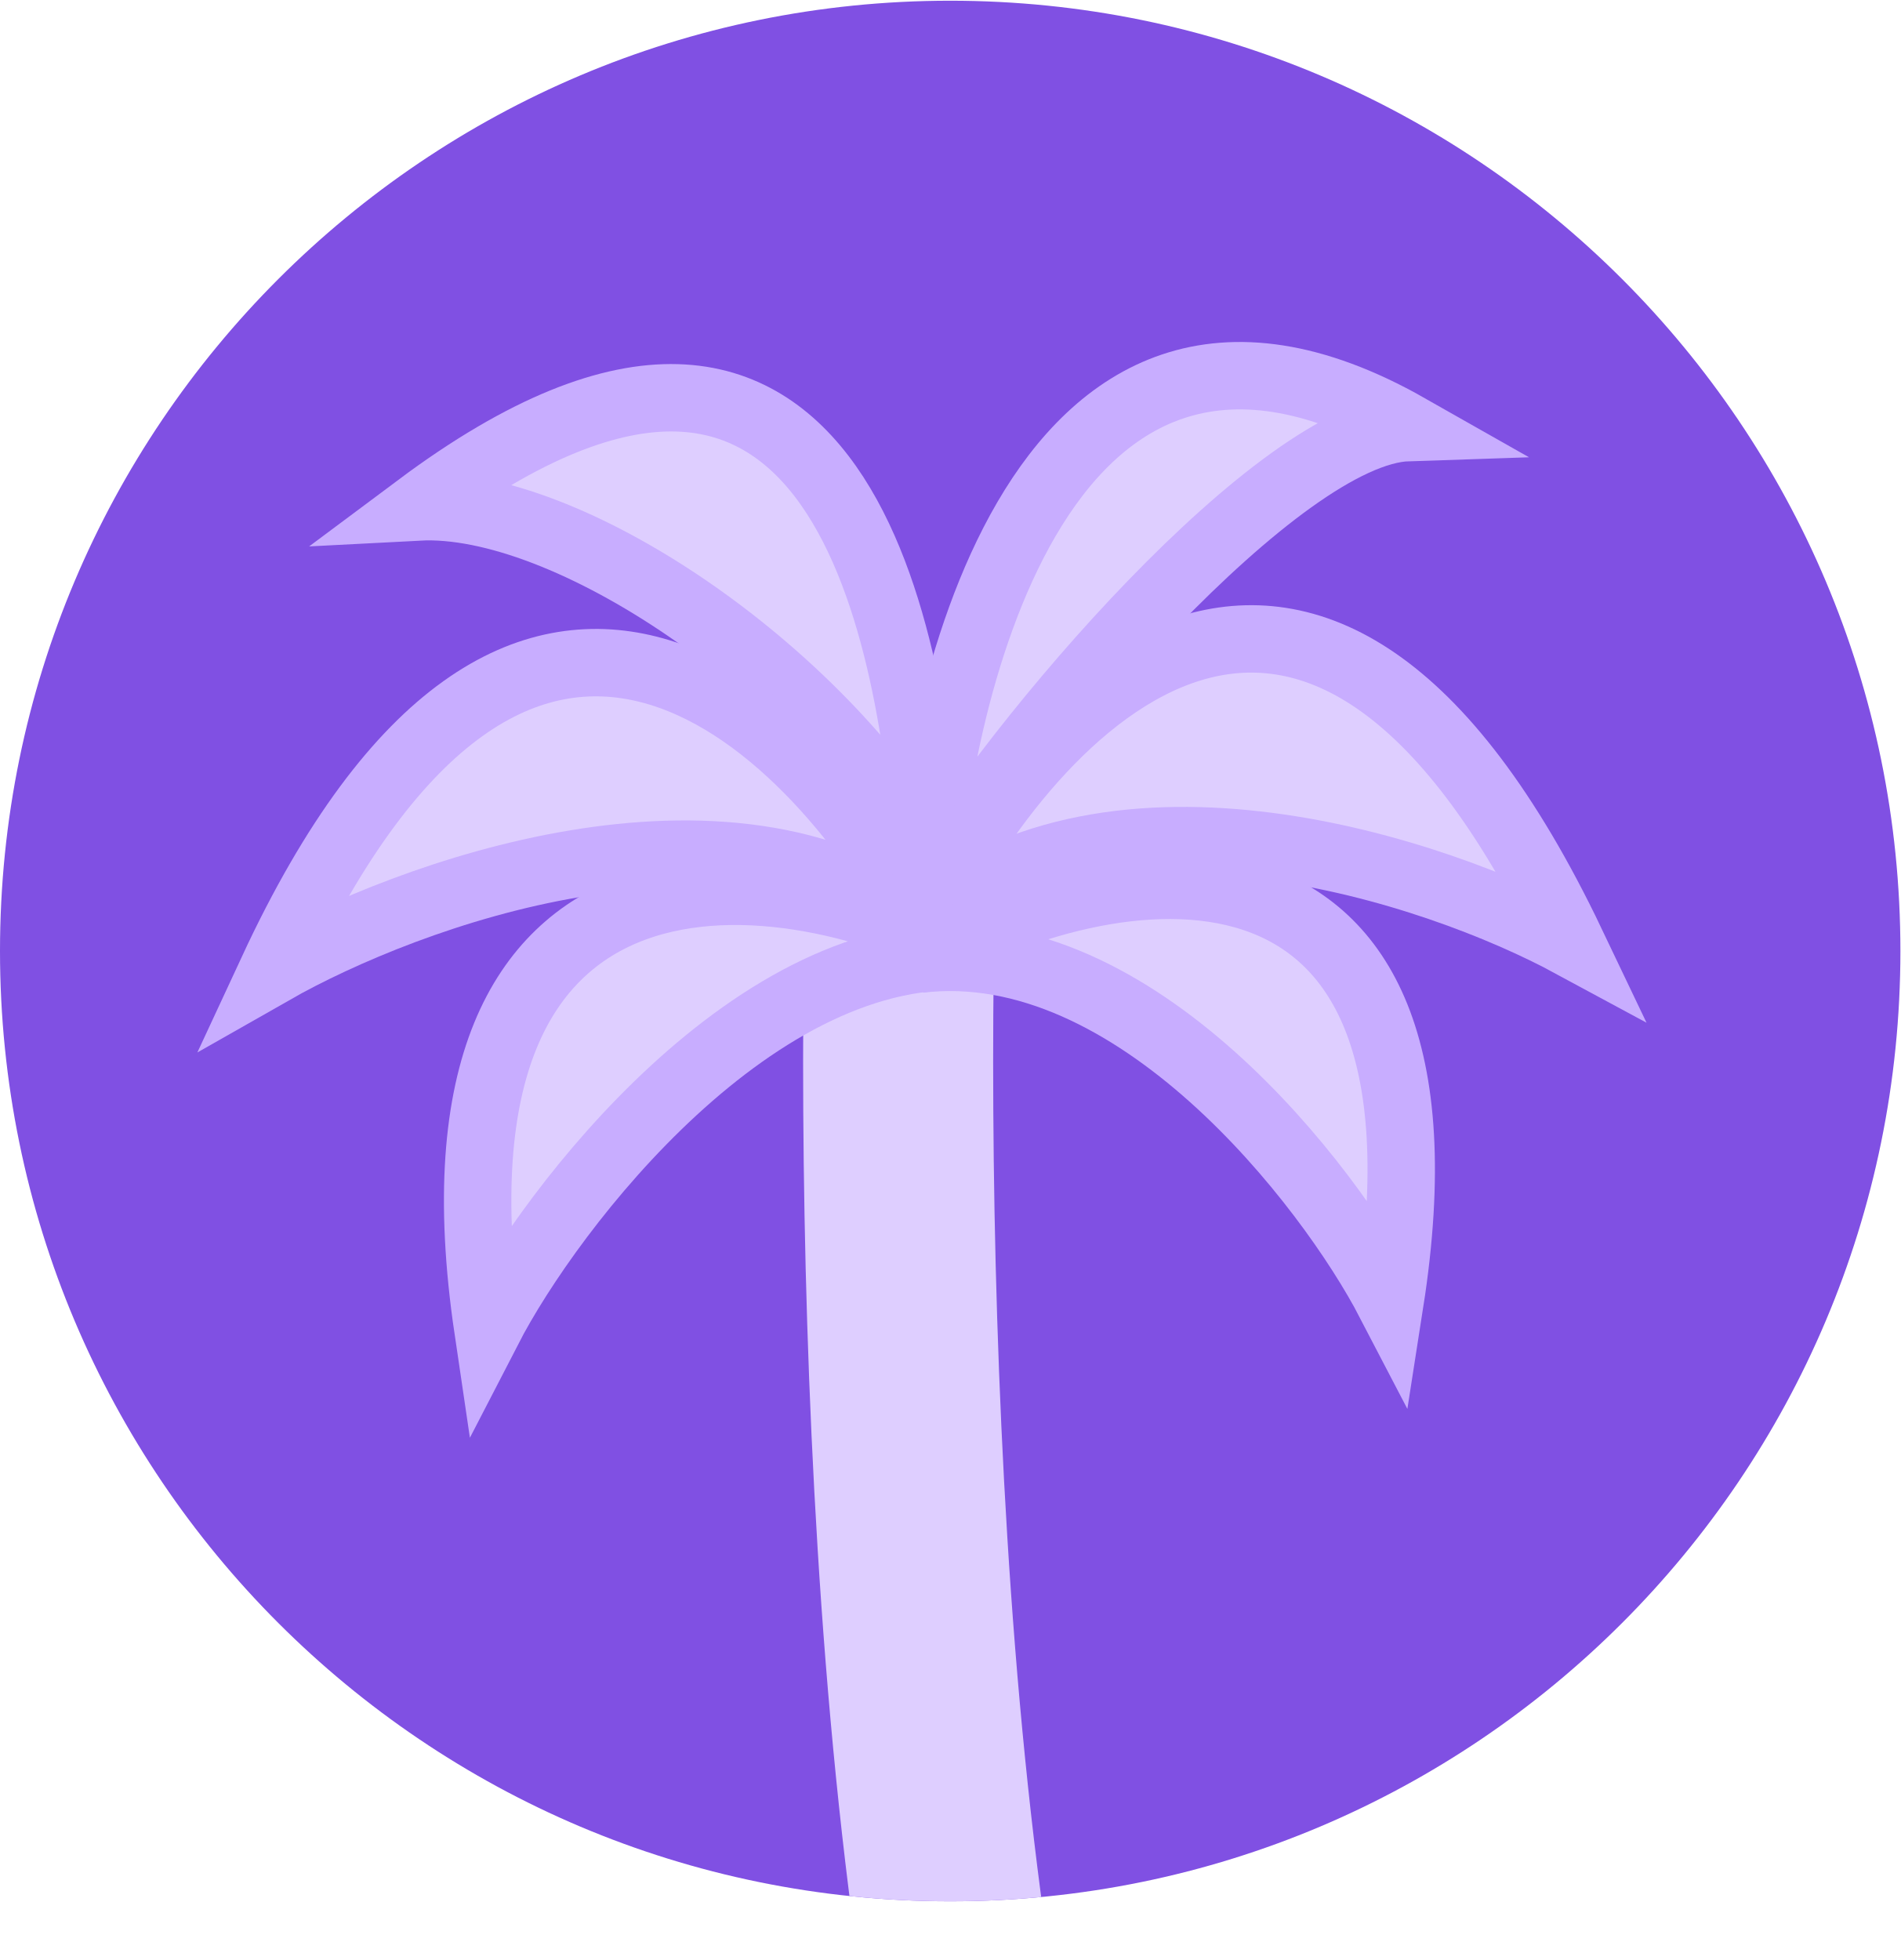
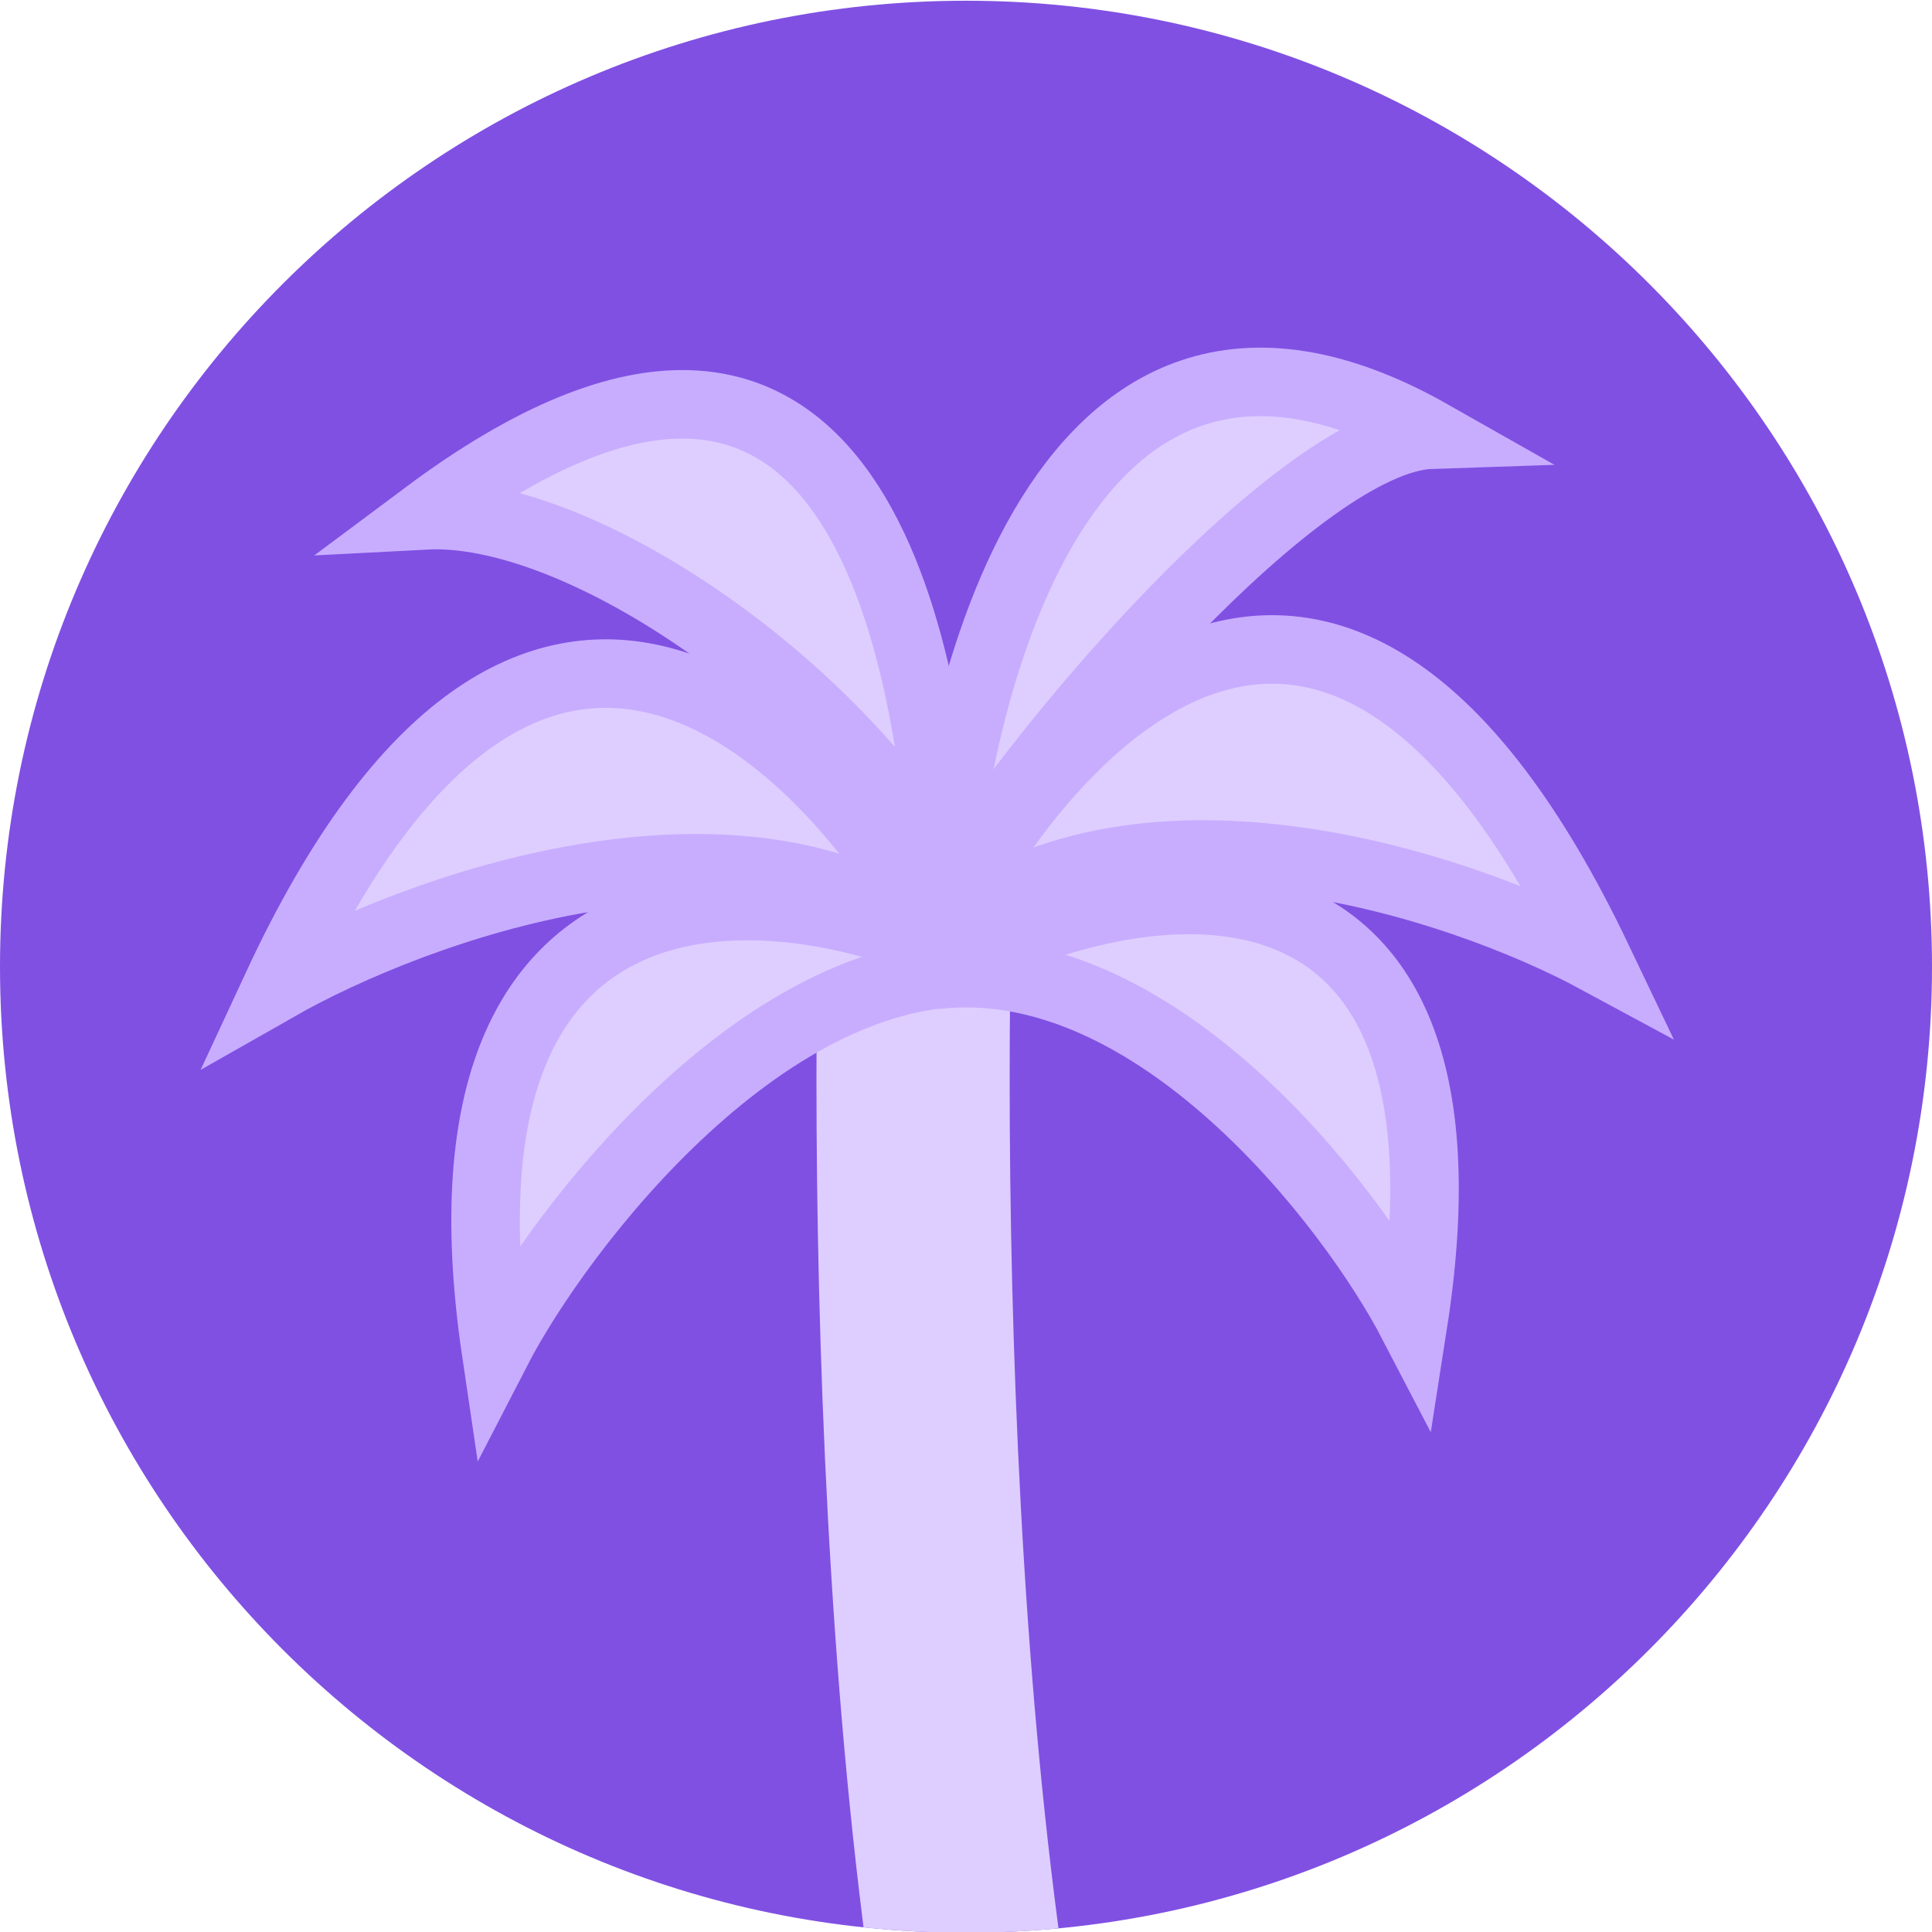
- <svg xmlns="http://www.w3.org/2000/svg" width="32" height="33" viewBox="0 0 32 33" fill="none">
+ <svg xmlns="http://www.w3.org/2000/svg" width="32" height="32" viewBox="0 0 32 32" fill="none">
  <g id="Group 45">
    <ellipse id="Ellipse 2" cx="16" cy="16.012" rx="16" ry="16" fill="#8050E3" />
-     <mask id="mask0_64_18" style="mask-type:alpha" maskUnits="userSpaceOnUse" x="0" y="0" width="32" height="33">
+     <mask id="mask0_64_18" style="mask-type:alpha" maskUnits="userSpaceOnUse" x="0" y="0" width="32" height="32">
      <ellipse id="Ellipse 3" cx="16" cy="16.012" rx="16" ry="16" fill="#8050E3" />
    </mask>
    <g mask="url(#mask0_64_18)">
      <g id="Group 45_2">
        <path id="Vector 11" d="M15.22 12.981C14.958 18.978 15.07 32.719 17.611 39.707" stroke="#DECEFF" stroke-width="3.2" stroke-linecap="round" />
        <path id="Vector 13" d="M15.636 14.451C15.368 10.999 14.274 3.141 7.045 8.535C9.542 8.404 13.757 11.246 15.636 14.451Z" fill="#DECEFF" stroke="#C8ADFF" stroke-width="1.135" />
        <path id="Vector 14" d="M15.534 15.583C13.63 12.079 8.775 7.328 4.586 16.348C6.862 15.052 12.239 13.085 15.534 15.583Z" fill="#DECEFF" stroke="#C8ADFF" stroke-width="1.135" />
        <path id="Vector 15" d="M16.449 16.118C13.297 14.383 6.912 13.563 8.216 22.381C9.283 20.313 12.751 15.808 16.449 16.118Z" fill="#DECEFF" stroke="#C8ADFF" stroke-width="1.135" />
        <path id="Vector 16" d="M15.585 15.018C15.71 12.347 17.284 3.551 23.713 7.198C21.546 7.269 17.113 12.425 15.585 15.018Z" fill="#DECEFF" stroke="#C8ADFF" stroke-width="1.135" />
        <path id="Vector 17" d="M15.534 15.583C17.357 11.874 22.097 6.742 26.463 15.892C24.167 14.651 18.766 12.853 15.534 15.583Z" fill="#DECEFF" stroke="#C8ADFF" stroke-width="1.135" />
        <path id="Vector 18" d="M15.482 16.149C18.589 14.348 24.755 13.28 23.404 21.927C22.373 19.946 19.114 15.72 15.482 16.149Z" fill="#DECEFF" stroke="#C8ADFF" stroke-width="1.135" />
      </g>
    </g>
  </g>
</svg>
